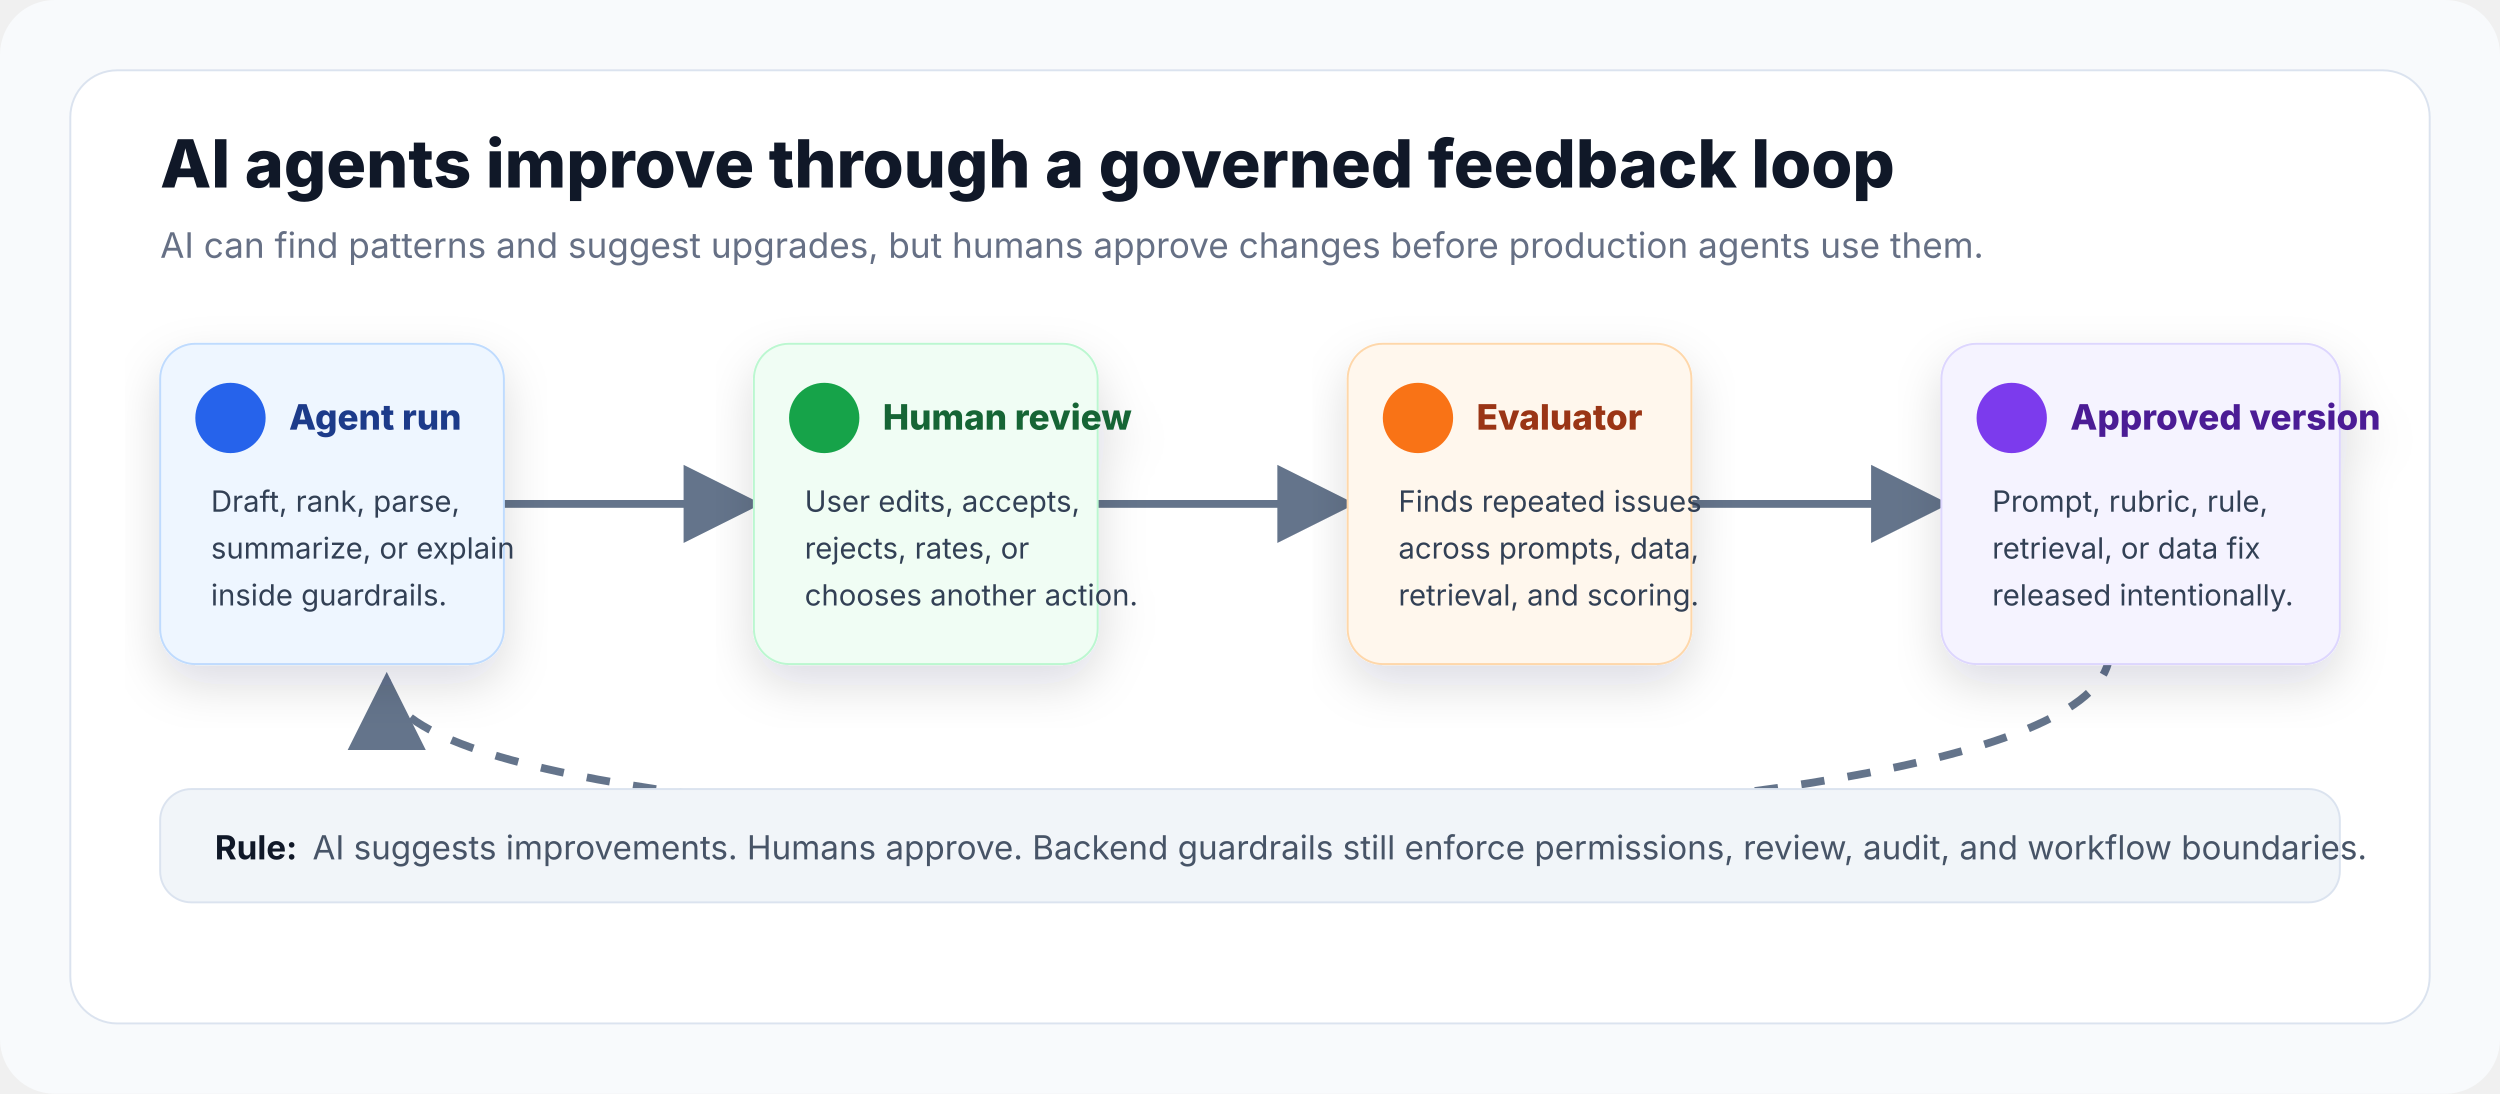
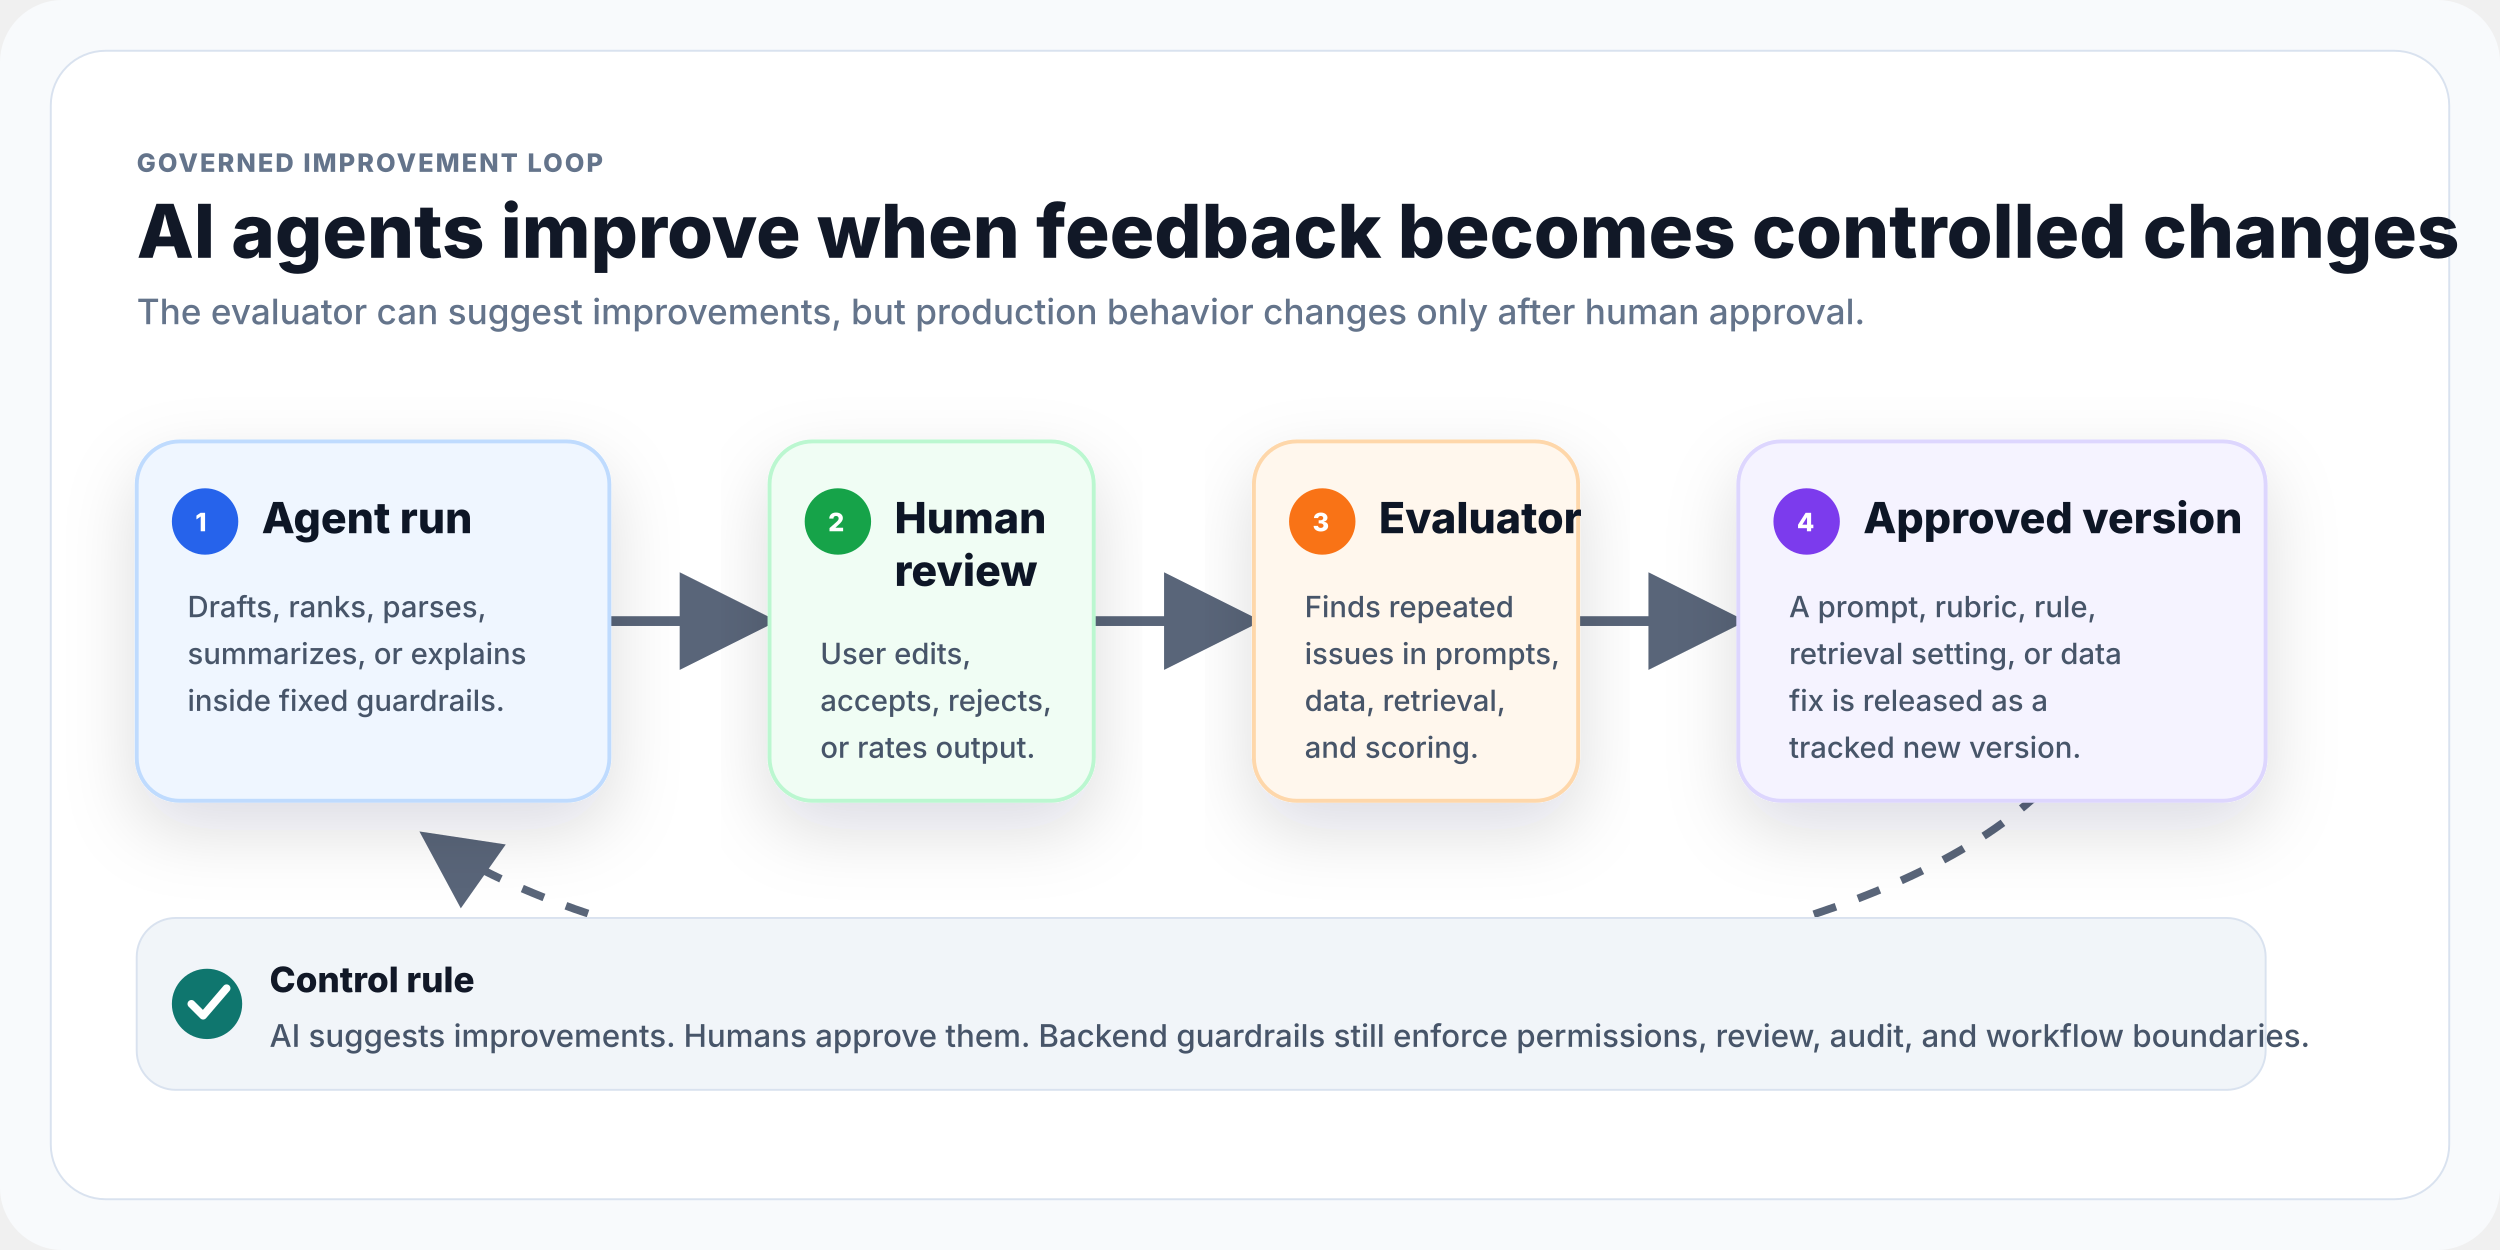
- <svg xmlns="http://www.w3.org/2000/svg" width="1280" height="560" viewBox="0 0 1280 560" role="img" aria-labelledby="title desc">
+ <svg xmlns="http://www.w3.org/2000/svg" width="1280" height="640" viewBox="0 0 1280 640" role="img" aria-labelledby="title desc">
  <defs>
-     <filter id="shadow" x="-10%" y="-20%" width="120%" height="140%">
-       <feDropShadow dx="0" dy="10" stdDeviation="12" flood-color="#0f172a" flood-opacity="0.14" />
+     <filter id="softShadow" x="-15%" y="-20%" width="130%" height="150%">
+       <feDropShadow dx="0" dy="14" stdDeviation="18" flood-color="#0f172a" flood-opacity="0.14" />
    </filter>
    <marker id="arrow" markerWidth="14" markerHeight="14" refX="11" refY="7" orient="auto">
-       <path d="M2 2 L12 7 L2 12 Z" fill="#64748b" />
+       <path d="M2 2 L12 7 L2 12 Z" fill="#596579" />
    </marker>
+     <style>
+       .title { font: 800 38px "Inter", "Segoe UI", Arial, sans-serif; fill: #111827; }
+       .subtitle { font: 500 18px "Inter", "Segoe UI", Arial, sans-serif; fill: #64748b; }
+       .step-label { font: 800 13px "Inter", "Segoe UI", Arial, sans-serif; fill: #64748b; letter-spacing: .08em; }
+       .card-title { font: 800 22px "Inter", "Segoe UI", Arial, sans-serif; fill: #111827; }
+       .card-text { font: 500 15px "Inter", "Segoe UI", Arial, sans-serif; fill: #475569; }
+       .rule-title { font: 800 18px "Inter", "Segoe UI", Arial, sans-serif; fill: #111827; }
+       .rule-text { font: 500 16px "Inter", "Segoe UI", Arial, sans-serif; fill: #475569; }
+       .pill-text { font: 800 13px "Inter", "Segoe UI", Arial, sans-serif; fill: #ffffff; }
+     </style>
  </defs>
-   <rect width="1280" height="560" rx="28" fill="#f8fafc" />
-   <rect x="36" y="36" width="1208" height="488" rx="24" fill="#ffffff" stroke="#dbe3ef" />
-   <text x="82" y="96" font-family="Inter, Segoe UI, Arial, sans-serif" font-size="34" font-weight="800" fill="#101828">AI agents improve through a governed feedback loop</text>
-   <text x="82" y="132" font-family="Inter, Segoe UI, Arial, sans-serif" font-size="18" fill="#667085">AI can find patterns and suggest upgrades, but humans approve changes before production agents use them.</text>
-   <path d="M244 258 H386" stroke="#64748b" stroke-width="4" fill="none" marker-end="url(#arrow)" />
-   <path d="M548 258 H690" stroke="#64748b" stroke-width="4" fill="none" marker-end="url(#arrow)" />
-   <path d="M852 258 H994" stroke="#64748b" stroke-width="4" fill="none" marker-end="url(#arrow)" />
-   <path d="M1080 334 C1080 448 198 448 198 348" stroke="#64748b" stroke-width="4" stroke-dasharray="12 12" fill="none" marker-end="url(#arrow)" />
-   <g filter="url(#shadow)">
-     <rect x="82" y="176" width="176" height="164" rx="18" fill="#eef6ff" stroke="#bfdbfe" />
-     <circle cx="118" cy="214" r="18" fill="#2563eb" />
-     <text x="148" y="220" font-family="Inter, Segoe UI, Arial, sans-serif" font-size="18" font-weight="800" fill="#1e3a8a">Agent run</text>
-     <text x="108" y="262" font-family="Inter, Segoe UI, Arial, sans-serif" font-size="15" fill="#334155">Draft, rank, parse,</text>
-     <text x="108" y="286" font-family="Inter, Segoe UI, Arial, sans-serif" font-size="15" fill="#334155">summarize, or explain</text>
-     <text x="108" y="310" font-family="Inter, Segoe UI, Arial, sans-serif" font-size="15" fill="#334155">inside guardrails.</text>
+   <rect width="1280" height="640" rx="32" fill="#f8fafc" />
+   <rect x="26" y="26" width="1228" height="588" rx="28" fill="#ffffff" stroke="#d9e2ef" />
+   <text class="step-label" x="70" y="88">GOVERNED IMPROVEMENT LOOP</text>
+   <text class="title" x="70" y="132">AI agents improve when feedback becomes controlled changes</text>
+   <text class="subtitle" x="70" y="166">The evaluator can suggest improvements, but production behavior changes only after human approval.</text>
+   <path d="M312 318 H393" stroke="#596579" stroke-width="5" fill="none" marker-end="url(#arrow)" />
+   <path d="M560 318 H641" stroke="#596579" stroke-width="5" fill="none" marker-end="url(#arrow)" />
+   <path d="M808 318 H889" stroke="#596579" stroke-width="5" fill="none" marker-end="url(#arrow)" />
+   <path d="M1044 406 C900 542 380 542 218 428" stroke="#596579" stroke-width="4" stroke-dasharray="12 12" fill="none" marker-end="url(#arrow)" />
+   <g filter="url(#softShadow)">
+     <rect x="70" y="226" width="242" height="184" rx="22" fill="#eff6ff" stroke="#bfdbfe" stroke-width="2" />
+     <circle cx="105" cy="267" r="17" fill="#2563eb" />
+     <text class="pill-text" x="100" y="272">1</text>
+     <text class="card-title" x="134" y="273">Agent run</text>
+     <text class="card-text" x="96" y="316">Drafts, ranks, parses,</text>
+     <text class="card-text" x="96" y="340">summarizes, or explains</text>
+     <text class="card-text" x="96" y="364">inside fixed guardrails.</text>
  </g>
-   <g filter="url(#shadow)">
-     <rect x="386" y="176" width="176" height="164" rx="18" fill="#f0fdf4" stroke="#bbf7d0" />
-     <circle cx="422" cy="214" r="18" fill="#16a34a" />
-     <text x="452" y="220" font-family="Inter, Segoe UI, Arial, sans-serif" font-size="18" font-weight="800" fill="#166534">Human review</text>
-     <text x="412" y="262" font-family="Inter, Segoe UI, Arial, sans-serif" font-size="15" fill="#334155">User edits, accepts,</text>
-     <text x="412" y="286" font-family="Inter, Segoe UI, Arial, sans-serif" font-size="15" fill="#334155">rejects, rates, or</text>
-     <text x="412" y="310" font-family="Inter, Segoe UI, Arial, sans-serif" font-size="15" fill="#334155">chooses another action.</text>
+   <g filter="url(#softShadow)">
+     <rect x="394" y="226" width="166" height="184" rx="22" fill="#f0fdf4" stroke="#bbf7d0" stroke-width="2" />
+     <circle cx="429" cy="267" r="17" fill="#16a34a" />
+     <text class="pill-text" x="424" y="272">2</text>
+     <text class="card-title" x="458" y="273">Human</text>
+     <text class="card-title" x="458" y="300">review</text>
+     <text class="card-text" x="420" y="340">User edits,</text>
+     <text class="card-text" x="420" y="364">accepts, rejects,</text>
+     <text class="card-text" x="420" y="388">or rates output.</text>
  </g>
-   <g filter="url(#shadow)">
-     <rect x="690" y="176" width="176" height="164" rx="18" fill="#fff7ed" stroke="#fed7aa" />
-     <circle cx="726" cy="214" r="18" fill="#f97316" />
-     <text x="756" y="220" font-family="Inter, Segoe UI, Arial, sans-serif" font-size="18" font-weight="800" fill="#9a3412">Evaluator</text>
-     <text x="716" y="262" font-family="Inter, Segoe UI, Arial, sans-serif" font-size="15" fill="#334155">Finds repeated issues</text>
-     <text x="716" y="286" font-family="Inter, Segoe UI, Arial, sans-serif" font-size="15" fill="#334155">across prompts, data,</text>
-     <text x="716" y="310" font-family="Inter, Segoe UI, Arial, sans-serif" font-size="15" fill="#334155">retrieval, and scoring.</text>
+   <g filter="url(#softShadow)">
+     <rect x="642" y="226" width="166" height="184" rx="22" fill="#fff7ed" stroke="#fed7aa" stroke-width="2" />
+     <circle cx="677" cy="267" r="17" fill="#f97316" />
+     <text class="pill-text" x="672" y="272">3</text>
+     <text class="card-title" x="706" y="273">Evaluator</text>
+     <text class="card-text" x="668" y="316">Finds repeated</text>
+     <text class="card-text" x="668" y="340">issues in prompts,</text>
+     <text class="card-text" x="668" y="364">data, retrieval,</text>
+     <text class="card-text" x="668" y="388">and scoring.</text>
  </g>
-   <g filter="url(#shadow)">
-     <rect x="994" y="176" width="204" height="164" rx="18" fill="#f5f3ff" stroke="#ddd6fe" />
-     <circle cx="1030" cy="214" r="18" fill="#7c3aed" />
-     <text x="1060" y="220" font-family="Inter, Segoe UI, Arial, sans-serif" font-size="18" font-weight="800" fill="#4c1d95">Approved version</text>
-     <text x="1020" y="262" font-family="Inter, Segoe UI, Arial, sans-serif" font-size="15" fill="#334155">Prompt, rubric, rule,</text>
-     <text x="1020" y="286" font-family="Inter, Segoe UI, Arial, sans-serif" font-size="15" fill="#334155">retrieval, or data fix</text>
-     <text x="1020" y="310" font-family="Inter, Segoe UI, Arial, sans-serif" font-size="15" fill="#334155">released intentionally.</text>
+   <g filter="url(#softShadow)">
+     <rect x="890" y="226" width="270" height="184" rx="22" fill="#f5f3ff" stroke="#ddd6fe" stroke-width="2" />
+     <circle cx="925" cy="267" r="17" fill="#7c3aed" />
+     <text class="pill-text" x="920" y="272">4</text>
+     <text class="card-title" x="954" y="273">Approved version</text>
+     <text class="card-text" x="916" y="316">A prompt, rubric, rule,</text>
+     <text class="card-text" x="916" y="340">retrieval setting, or data</text>
+     <text class="card-text" x="916" y="364">fix is released as a</text>
+     <text class="card-text" x="916" y="388">tracked new version.</text>
  </g>
-   <rect x="82" y="404" width="1116" height="58" rx="16" fill="#f1f5f9" stroke="#dbe3ef" />
-   <text x="110" y="440" font-family="Inter, Segoe UI, Arial, sans-serif" font-size="17" font-weight="700" fill="#101828">Rule:</text>
-   <text x="160" y="440" font-family="Inter, Segoe UI, Arial, sans-serif" font-size="17" fill="#475467">AI suggests improvements. Humans approve. Backend guardrails still enforce permissions, review, audit, and workflow boundaries.</text>
+   <rect x="70" y="470" width="1090" height="88" rx="20" fill="#f1f5f9" stroke="#d9e2ef" />
+   <circle cx="106" cy="514" r="18" fill="#0f766e" />
+   <path d="M98 514 L104 520 L116 506" stroke="#ffffff" stroke-width="4" stroke-linecap="round" stroke-linejoin="round" fill="none" />
+   <text class="rule-title" x="138" y="508">Control rule</text>
+   <text class="rule-text" x="138" y="536">AI suggests improvements. Humans approve them. Backend guardrails still enforce permissions, review, audit, and workflow boundaries.</text>
</svg>
